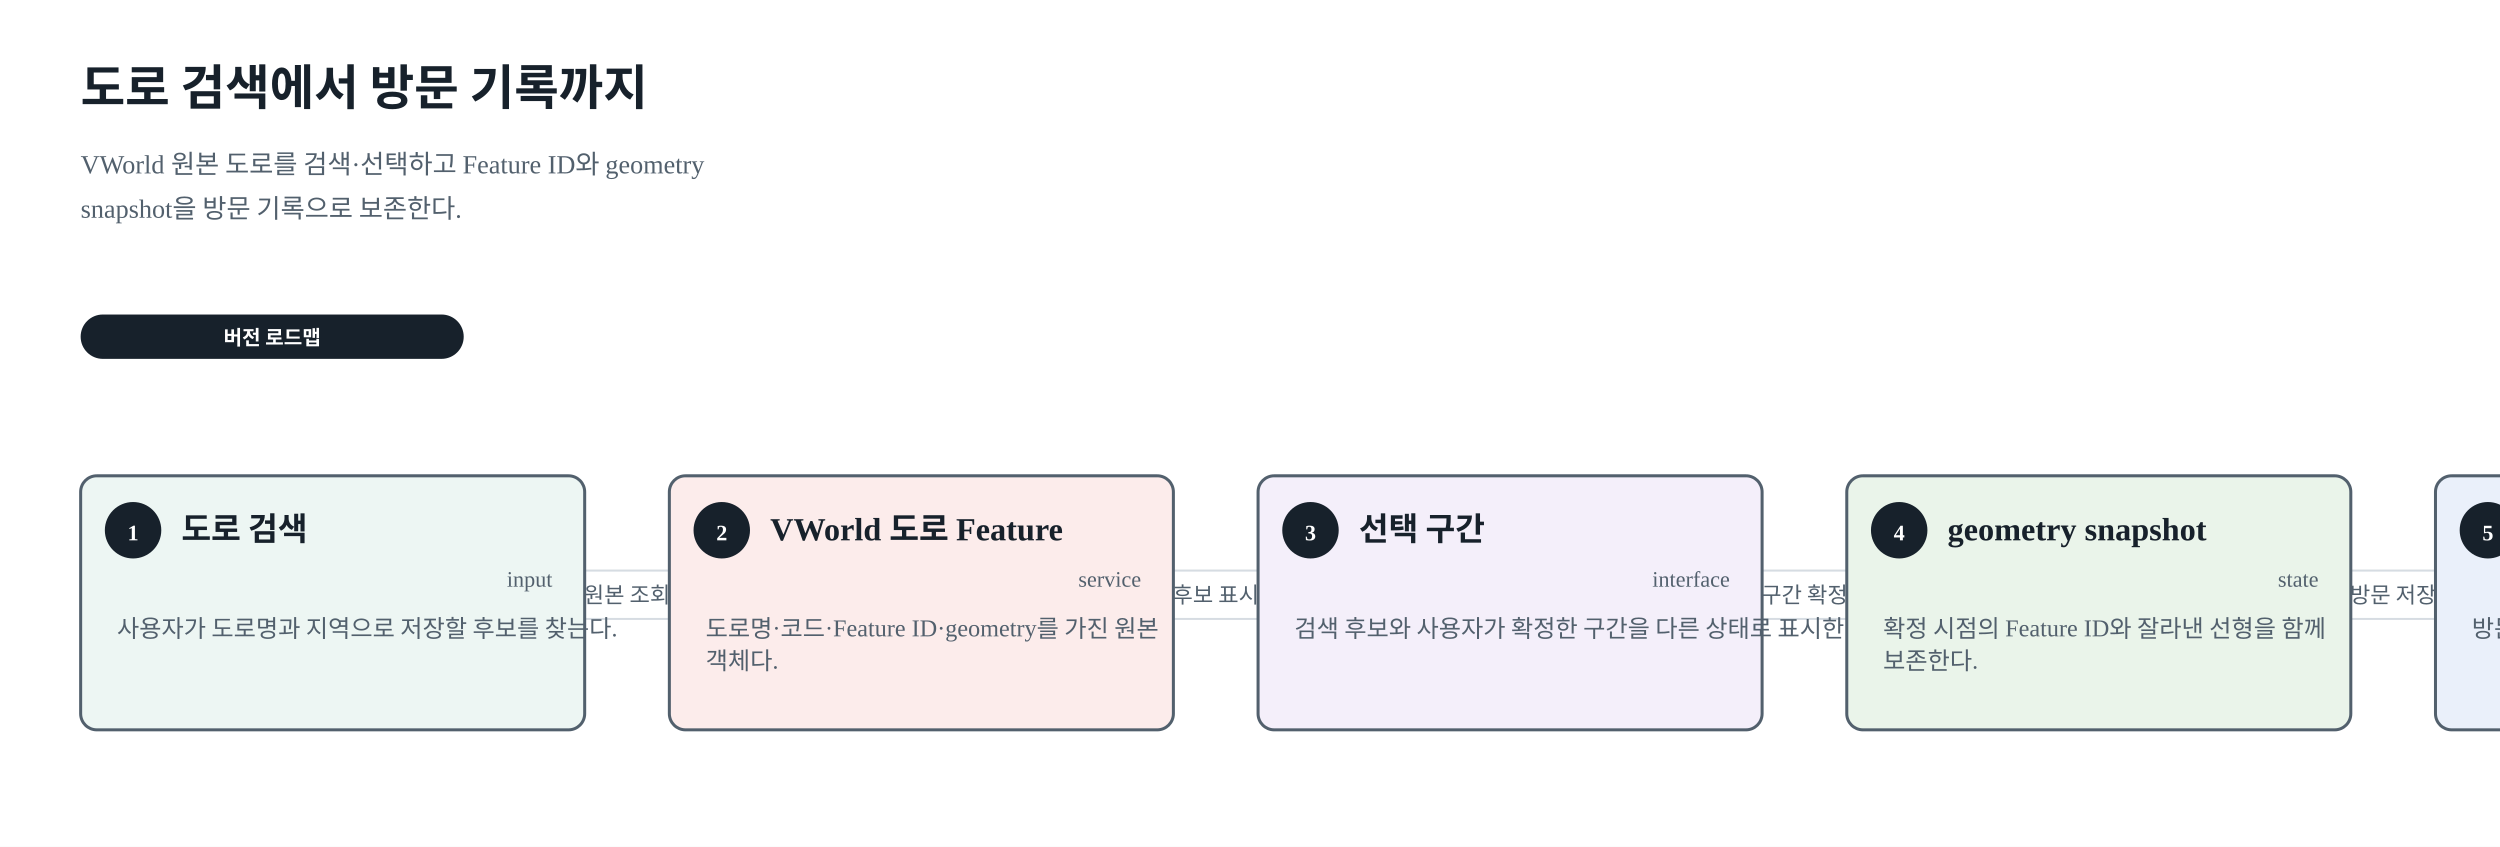
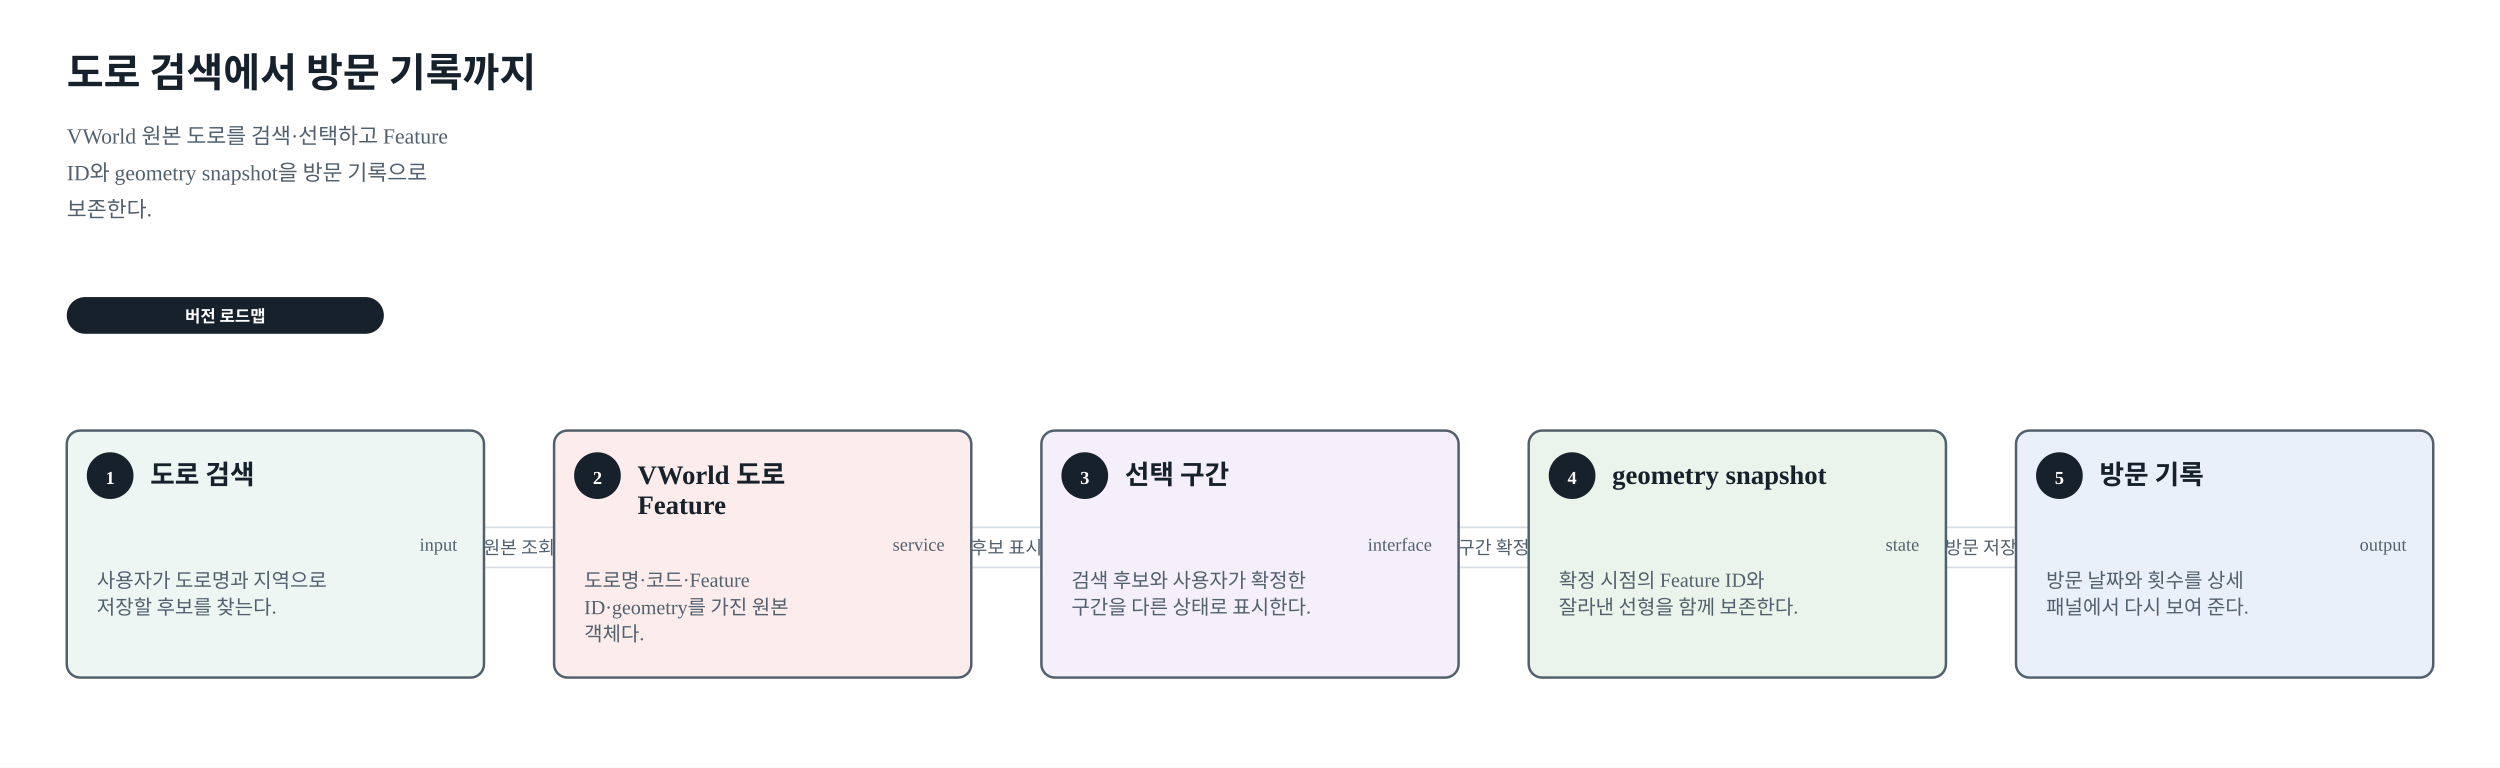
- <svg xmlns="http://www.w3.org/2000/svg" viewBox="0 0 1240 420" role="img" aria-labelledby="system-map-title system-map-desc">
+ <svg xmlns="http://www.w3.org/2000/svg" viewBox="0 0 1498 460" role="img" aria-labelledby="system-map-title system-map-desc">
  <defs>
    <marker id="system-map-arrow" viewBox="0 0 10 10" refX="5" refY="5" markerWidth="7" markerHeight="7" orient="auto-start-reverse">
      <path d="M 0 0 L 10 5 L 0 10 z" fill="#52606d" />
    </marker>
  </defs>
-   <rect width="1240" height="420" fill="#ffffff" />
+   <rect width="1498" height="460" fill="#ffffff" />
  <text fill="#17212b" font-size="24" font-weight="700">
    <tspan x="40" y="52">도로 검색에서 방문 기록까지</tspan>
  </text>
  <text fill="#52606d" font-size="13">
-     <tspan x="40" y="86">VWorld 원본 도로를 검색·선택하고 Feature ID와 geometry</tspan>
-     <tspan x="40" y="108">snapshot을 방문 기록으로 보존한다.</tspan>
+     <tspan x="40" y="86">VWorld 원본 도로를 검색·선택하고 Feature</tspan>
+     <tspan x="40" y="108">ID와 geometry snapshot을 방문 기록으로</tspan>
+     <tspan x="40" y="130">보존한다.</tspan>
  </text>
-   <rect x="40" y="156" width="190" height="22" rx="11" fill="#17212b" />
-   <text x="135" y="171" text-anchor="middle" fill="#ffffff" font-size="10" font-weight="700">버전 로드맵</text>
+   <rect x="40" y="178" width="190" height="22" rx="11" fill="#17212b" />
+   <text x="135" y="193" text-anchor="middle" fill="#ffffff" font-size="10" font-weight="700">버전 로드맵</text>
  <g data-flow="flow-01">
-     <path d="M 290 299 L 324 299" fill="none" stroke="#7b8794" stroke-width="2" marker-end="url(#system-map-arrow)" />
-     <rect x="271.5" y="283" width="79" height="24" rx="4" fill="#ffffff" stroke="#d6dce2" />
-     <text x="311" y="299" text-anchor="middle" fill="#52606d" font-size="11">원본 조회</text>
+     <path d="M 290 332 L 324 332" fill="none" stroke="#7b8794" stroke-width="2" marker-end="url(#system-map-arrow)" />
+     <rect x="272" y="316" width="78" height="24" rx="4" fill="#ffffff" stroke="#d6dce2" />
+     <text x="311" y="332" text-anchor="middle" fill="#52606d" font-size="11">원본 조회</text>
  </g>
  <g data-flow="flow-02">
-     <path d="M 582 299 L 616 299" fill="none" stroke="#7b8794" stroke-width="2" marker-end="url(#system-map-arrow)" />
-     <rect x="563.5" y="283" width="79" height="24" rx="4" fill="#ffffff" stroke="#d6dce2" />
-     <text x="603" y="299" text-anchor="middle" fill="#52606d" font-size="11">후보 표시</text>
+     <path d="M 582 332 L 616 332" fill="none" stroke="#7b8794" stroke-width="2" marker-end="url(#system-map-arrow)" />
+     <rect x="564" y="316" width="78" height="24" rx="4" fill="#ffffff" stroke="#d6dce2" />
+     <text x="603" y="332" text-anchor="middle" fill="#52606d" font-size="11">후보 표시</text>
  </g>
  <g data-flow="flow-03">
-     <path d="M 874 299 L 908 299" fill="none" stroke="#7b8794" stroke-width="2" marker-end="url(#system-map-arrow)" />
-     <rect x="855.5" y="283" width="79" height="24" rx="4" fill="#ffffff" stroke="#d6dce2" />
-     <text x="895" y="299" text-anchor="middle" fill="#52606d" font-size="11">구간 확정</text>
+     <path d="M 874 332 L 908 332" fill="none" stroke="#7b8794" stroke-width="2" marker-end="url(#system-map-arrow)" />
+     <rect x="856" y="316" width="78" height="24" rx="4" fill="#ffffff" stroke="#d6dce2" />
+     <text x="895" y="332" text-anchor="middle" fill="#52606d" font-size="11">구간 확정</text>
  </g>
  <g data-flow="flow-04">
-     <path d="M 1166 299 L 1200 299" fill="none" stroke="#7b8794" stroke-width="2" marker-end="url(#system-map-arrow)" />
-     <rect x="1147.5" y="283" width="79" height="24" rx="4" fill="#ffffff" stroke="#d6dce2" />
-     <text x="1187" y="299" text-anchor="middle" fill="#52606d" font-size="11">방문 저장</text>
+     <path d="M 1166 332 L 1200 332" fill="none" stroke="#7b8794" stroke-width="2" marker-end="url(#system-map-arrow)" />
+     <rect x="1148" y="316" width="78" height="24" rx="4" fill="#ffffff" stroke="#d6dce2" />
+     <text x="1187" y="332" text-anchor="middle" fill="#52606d" font-size="11">방문 저장</text>
  </g>
  <g data-node="road-search">
-     <rect x="40" y="236" width="250" height="126" rx="8" fill="#edf6f3" stroke="#52606d" stroke-width="1.5" />
-     <circle cx="66" cy="263" r="14" fill="#17212b" />
-     <text x="66" y="268" text-anchor="middle" fill="#ffffff" font-size="11" font-weight="700">1</text>
-     <text x="90" y="268" fill="#17212b" font-size="16" font-weight="700">도로 검색</text>
-     <text x="274" y="291" text-anchor="end" fill="#52606d" font-size="11">input</text>
-     <text x="58" y="314" fill="#52606d" font-size="12">
-       <tspan x="58" y="316">사용자가 도로명과 지역으로 저장할 후보를 찾는다.</tspan>
+     <rect x="40" y="258" width="250" height="148" rx="8" fill="#edf6f3" stroke="#52606d" stroke-width="1.5" />
+     <circle cx="66" cy="285" r="14" fill="#17212b" />
+     <text x="66" y="290" text-anchor="middle" fill="#ffffff" font-size="11" font-weight="700">1</text>
+     <text x="90" y="290" fill="#17212b" font-size="16" font-weight="700">
+       <tspan x="90" y="290">도로 검색</tspan>
+     </text>
+     <text x="274" y="330" text-anchor="end" fill="#52606d" font-size="11">input</text>
+     <text x="58" y="336" fill="#52606d" font-size="12">
+       <tspan x="58" y="352">사용자가 도로명과 지역으로</tspan>
+       <tspan x="58" y="368">저장할 후보를 찾는다.</tspan>
    </text>
  </g>
  <g data-node="vworld-feature">
-     <rect x="332" y="236" width="250" height="126" rx="8" fill="#fceceb" stroke="#52606d" stroke-width="1.5" />
-     <circle cx="358" cy="263" r="14" fill="#17212b" />
-     <text x="358" y="268" text-anchor="middle" fill="#ffffff" font-size="11" font-weight="700">2</text>
-     <text x="382" y="268" fill="#17212b" font-size="16" font-weight="700">VWorld 도로 Feature</text>
-     <text x="566" y="291" text-anchor="end" fill="#52606d" font-size="11">service</text>
-     <text x="350" y="314" fill="#52606d" font-size="12">
-       <tspan x="350" y="316">도로명·코드·Feature ID·geometry를 가진 원본</tspan>
-       <tspan x="350" y="332">객체다.</tspan>
+     <rect x="332" y="258" width="250" height="148" rx="8" fill="#fceceb" stroke="#52606d" stroke-width="1.5" />
+     <circle cx="358" cy="285" r="14" fill="#17212b" />
+     <text x="358" y="290" text-anchor="middle" fill="#ffffff" font-size="11" font-weight="700">2</text>
+     <text x="382" y="290" fill="#17212b" font-size="16" font-weight="700">
+       <tspan x="382" y="290">VWorld 도로</tspan>
+       <tspan x="382" y="308">Feature</tspan>
+     </text>
+     <text x="566" y="330" text-anchor="end" fill="#52606d" font-size="11">service</text>
+     <text x="350" y="336" fill="#52606d" font-size="12">
+       <tspan x="350" y="352">도로명·코드·Feature</tspan>
+       <tspan x="350" y="368">ID·geometry를 가진 원본</tspan>
+       <tspan x="350" y="384">객체다.</tspan>
    </text>
  </g>
  <g data-node="selected-segment">
-     <rect x="624" y="236" width="250" height="126" rx="8" fill="#f4effa" stroke="#52606d" stroke-width="1.5" />
-     <circle cx="650" cy="263" r="14" fill="#17212b" />
-     <text x="650" y="268" text-anchor="middle" fill="#ffffff" font-size="11" font-weight="700">3</text>
-     <text x="674" y="268" fill="#17212b" font-size="16" font-weight="700">선택 구간</text>
-     <text x="858" y="291" text-anchor="end" fill="#52606d" font-size="11">interface</text>
-     <text x="642" y="314" fill="#52606d" font-size="12">
-       <tspan x="642" y="316">검색 후보와 사용자가 확정한 구간을 다른 상태로 표시한다.</tspan>
+     <rect x="624" y="258" width="250" height="148" rx="8" fill="#f4effa" stroke="#52606d" stroke-width="1.5" />
+     <circle cx="650" cy="285" r="14" fill="#17212b" />
+     <text x="650" y="290" text-anchor="middle" fill="#ffffff" font-size="11" font-weight="700">3</text>
+     <text x="674" y="290" fill="#17212b" font-size="16" font-weight="700">
+       <tspan x="674" y="290">선택 구간</tspan>
+     </text>
+     <text x="858" y="330" text-anchor="end" fill="#52606d" font-size="11">interface</text>
+     <text x="642" y="336" fill="#52606d" font-size="12">
+       <tspan x="642" y="352">검색 후보와 사용자가 확정한</tspan>
+       <tspan x="642" y="368">구간을 다른 상태로 표시한다.</tspan>
    </text>
  </g>
  <g data-node="geometry-snapshot">
-     <rect x="916" y="236" width="250" height="126" rx="8" fill="#eaf4ea" stroke="#52606d" stroke-width="1.5" />
-     <circle cx="942" cy="263" r="14" fill="#17212b" />
-     <text x="942" y="268" text-anchor="middle" fill="#ffffff" font-size="11" font-weight="700">4</text>
-     <text x="966" y="268" fill="#17212b" font-size="16" font-weight="700">geometry snapshot</text>
-     <text x="1150" y="291" text-anchor="end" fill="#52606d" font-size="11">state</text>
-     <text x="934" y="314" fill="#52606d" font-size="12">
-       <tspan x="934" y="316">확정 시점의 Feature ID와 잘라낸 선형을 함께</tspan>
-       <tspan x="934" y="332">보존한다.</tspan>
+     <rect x="916" y="258" width="250" height="148" rx="8" fill="#eaf4ea" stroke="#52606d" stroke-width="1.5" />
+     <circle cx="942" cy="285" r="14" fill="#17212b" />
+     <text x="942" y="290" text-anchor="middle" fill="#ffffff" font-size="11" font-weight="700">4</text>
+     <text x="966" y="290" fill="#17212b" font-size="16" font-weight="700">
+       <tspan x="966" y="290">geometry snapshot</tspan>
+     </text>
+     <text x="1150" y="330" text-anchor="end" fill="#52606d" font-size="11">state</text>
+     <text x="934" y="336" fill="#52606d" font-size="12">
+       <tspan x="934" y="352">확정 시점의 Feature ID와</tspan>
+       <tspan x="934" y="368">잘라낸 선형을 함께 보존한다.</tspan>
    </text>
  </g>
  <g data-node="visit-record">
-     <rect x="1208" y="236" width="250" height="126" rx="8" fill="#eaf0fa" stroke="#52606d" stroke-width="1.5" />
-     <circle cx="1234" cy="263" r="14" fill="#17212b" />
-     <text x="1234" y="268" text-anchor="middle" fill="#ffffff" font-size="11" font-weight="700">5</text>
-     <text x="1258" y="268" fill="#17212b" font-size="16" font-weight="700">방문 기록</text>
-     <text x="1442" y="291" text-anchor="end" fill="#52606d" font-size="11">output</text>
-     <text x="1226" y="314" fill="#52606d" font-size="12">
-       <tspan x="1226" y="316">방문 날짜와 횟수를 상세 패널에서 다시 보여 준다.</tspan>
+     <rect x="1208" y="258" width="250" height="148" rx="8" fill="#eaf0fa" stroke="#52606d" stroke-width="1.5" />
+     <circle cx="1234" cy="285" r="14" fill="#17212b" />
+     <text x="1234" y="290" text-anchor="middle" fill="#ffffff" font-size="11" font-weight="700">5</text>
+     <text x="1258" y="290" fill="#17212b" font-size="16" font-weight="700">
+       <tspan x="1258" y="290">방문 기록</tspan>
+     </text>
+     <text x="1442" y="330" text-anchor="end" fill="#52606d" font-size="11">output</text>
+     <text x="1226" y="336" fill="#52606d" font-size="12">
+       <tspan x="1226" y="352">방문 날짜와 횟수를 상세</tspan>
+       <tspan x="1226" y="368">패널에서 다시 보여 준다.</tspan>
    </text>
  </g>
</svg>
